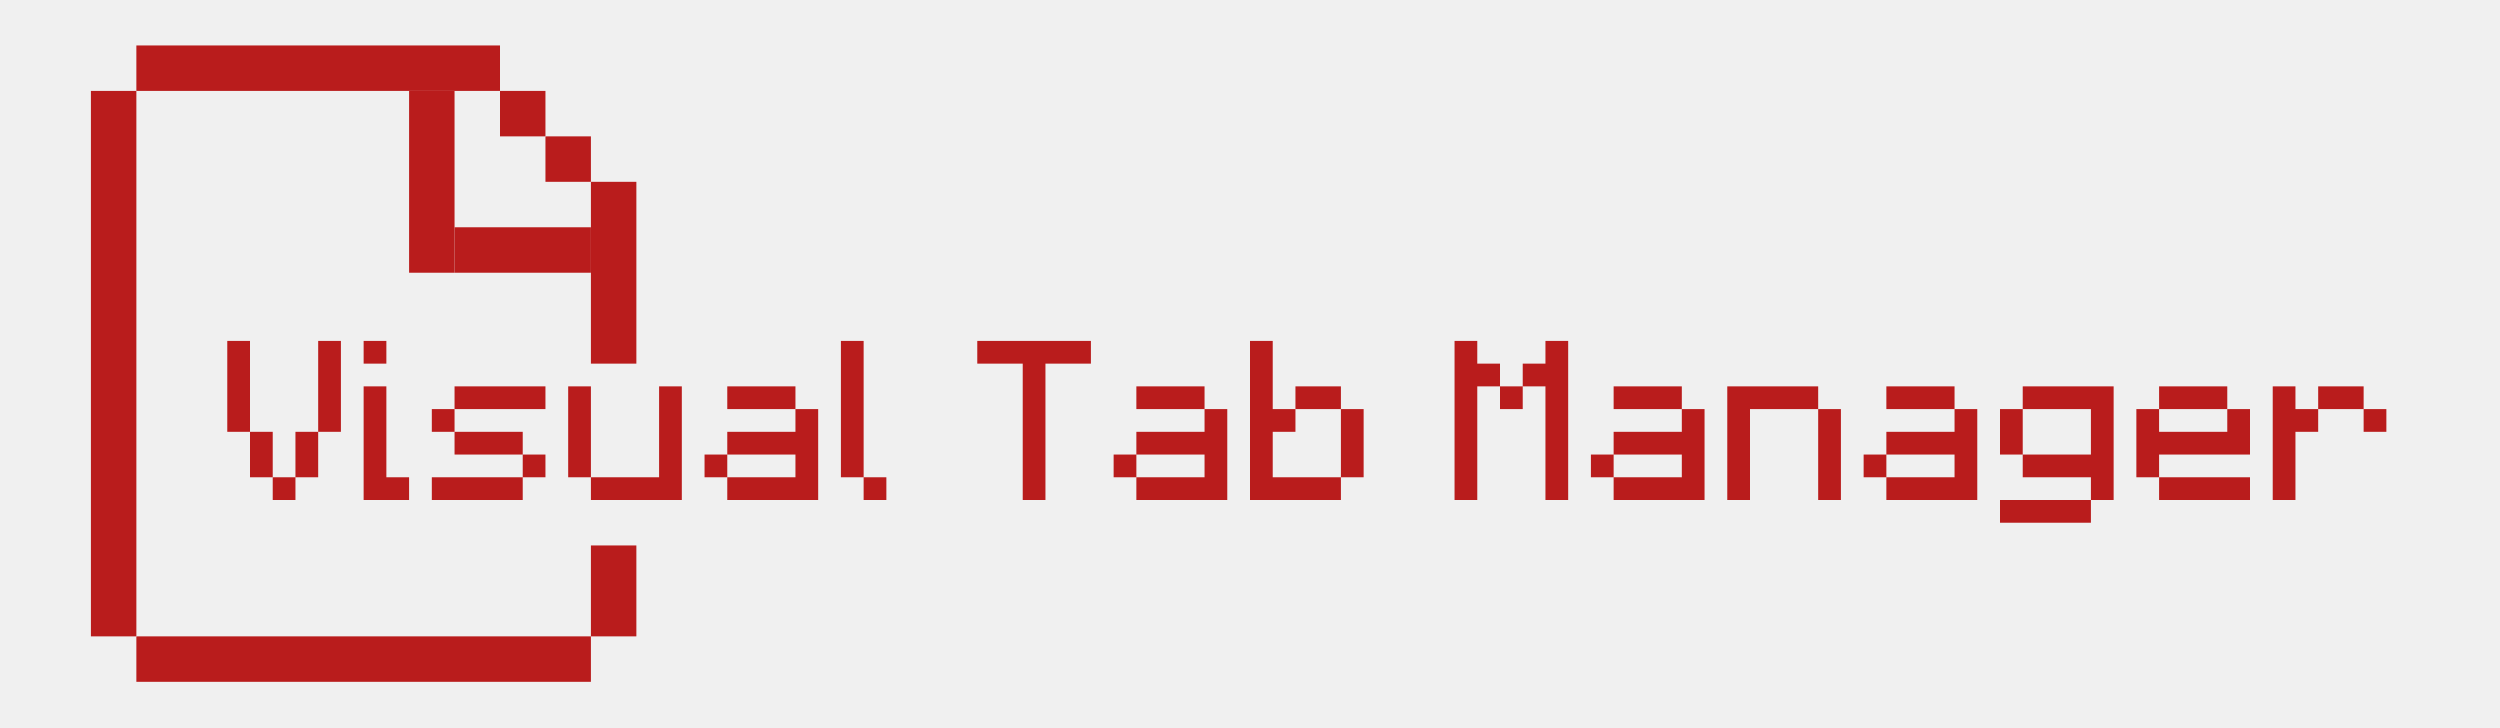
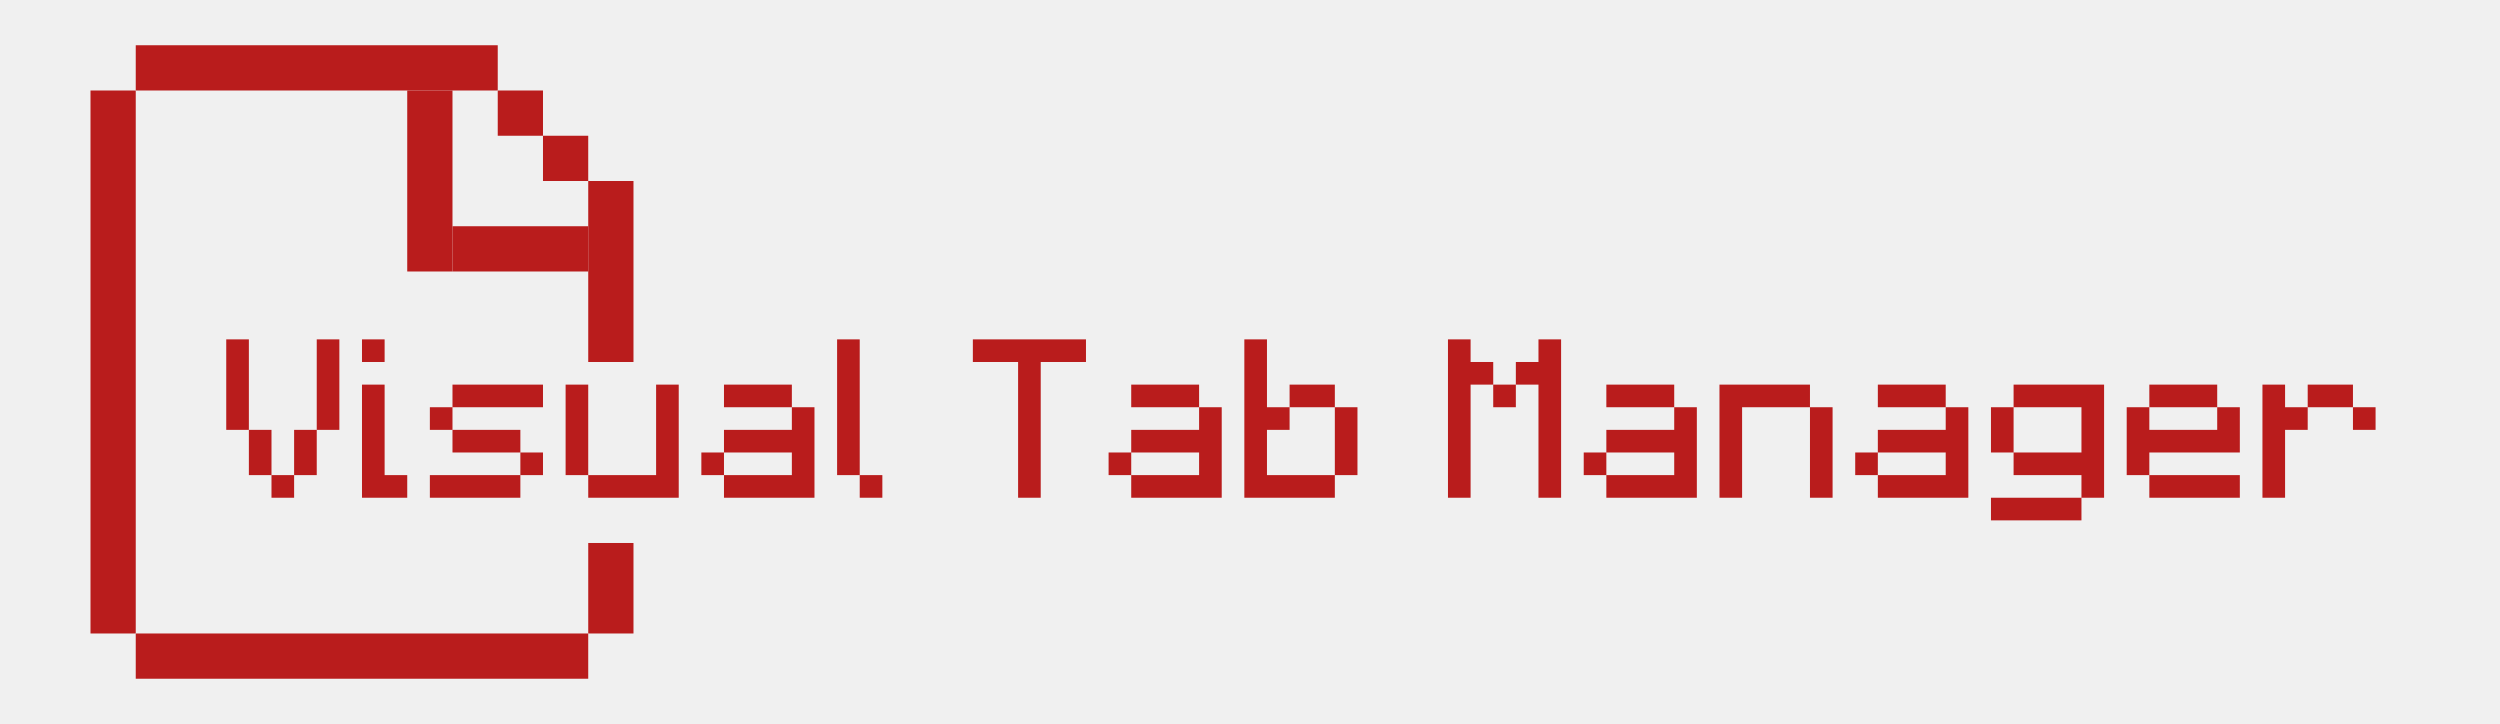
- <svg xmlns="http://www.w3.org/2000/svg" width="440" height="128" viewBox="0 0 440 128" fill="none">
-   <line x1="20" y1="16" x2="20" y2="112" stroke="#B91C1C" stroke-width="8" />
-   <line x1="108" y1="32" x2="108" y2="64" stroke="#B91C1C" stroke-width="8" />
-   <line x1="108" y1="96" x2="108" y2="112" stroke="#B91C1C" stroke-width="8" />
-   <line x1="24" y1="12" x2="88" y2="12" stroke="#B91C1C" stroke-width="8" />
-   <line x1="24" y1="116" x2="104" y2="116" stroke="#B91C1C" stroke-width="8" />
-   <line x1="92" y1="16" x2="92" y2="24" stroke="#B91C1C" stroke-width="8" />
-   <line x1="100" y1="24" x2="100" y2="32" stroke="#B91C1C" stroke-width="8" />
-   <line x1="76" y1="16" x2="76" y2="48" stroke="#B91C1C" stroke-width="8" />
-   <line x1="80" y1="44" x2="104" y2="44" stroke="#B91C1C" stroke-width="8" />
-   <path d="M48 88V84H52V88H48ZM44 84V76H48V84H44ZM52 84V76H56V84H52ZM40 76V60H44V76H40ZM56 76V60H60V76H56ZM64 88V68H68V84H72V88H64ZM64 64V60H68V64H64ZM76 88V84H92V88H76ZM92 84V80H96V84H92ZM80 80V76H92V80H80ZM76 76V72H80V76H76ZM80 72V68H96V72H80ZM100 84V68H104V84H100ZM104 88V84H116V68H120V88H104ZM124 84V80H128V84H124ZM128 88V84H140V80H128V76H140V72H144V88H128ZM128 72V68H140V72H128ZM152 88V84H156V88H152ZM148 84V60H152V84H148ZM180 88V64H172V60H192V64H184V88H180ZM196 84V80H200V84H196ZM200 88V84H212V80H200V76H212V72H216V88H200ZM200 72V68H212V72H200ZM236 84V72H240V84H236ZM228 72V68H236V72H228ZM220 88V60H224V72H228V76H224V84H236V88H220ZM264 72V68H268V72H264ZM256 88V60H260V64H264V68H260V88H256ZM272 88V68H268V64H272V60H276V88H272ZM280 84V80H284V84H280ZM284 88V84H296V80H284V76H296V72H300V88H284ZM284 72V68H296V72H284ZM320 88V72H324V88H320ZM304 88V68H320V72H308V88H304ZM328 84V80H332V84H328ZM332 88V84H344V80H332V76H344V72H348V88H332ZM332 72V68H344V72H332ZM352 92V88H368V92H352ZM352 80V72H356V80H352ZM368 88V84H356V80H368V72H356V68H372V88H368ZM380 88V84H396V88H380ZM376 84V72H380V76H392V72H396V80H380V84H376ZM380 72V68H392V72H380ZM416 76V72H420V76H416ZM400 88V68H404V72H408V76H404V88H400ZM408 72V68H416V72H408Z" fill="#B91C1C" />
+ <svg xmlns="http://www.w3.org/2000/svg" width="221" height="64" viewBox="0 0 221 64" fill="none">
+   <g clip-path="url(#clip0_261_381)">
+     <line x1="10" y1="8" x2="10" y2="56" stroke="#B91C1C" stroke-width="4" />
+     <line x1="54" y1="16" x2="54" y2="32" stroke="#B91C1C" stroke-width="4" />
+     <line x1="54" y1="48" x2="54" y2="56" stroke="#B91C1C" stroke-width="4" />
+     <line x1="12" y1="6" x2="44" y2="6" stroke="#B91C1C" stroke-width="4" />
+     <line x1="12" y1="58" x2="52" y2="58" stroke="#B91C1C" stroke-width="4" />
+     <line x1="46" y1="8" x2="46" y2="12" stroke="#B91C1C" stroke-width="4" />
+     <line x1="50" y1="12" x2="50" y2="16" stroke="#B91C1C" stroke-width="4" />
+     <line x1="38" y1="8" x2="38" y2="24" stroke="#B91C1C" stroke-width="4" />
+     <line x1="40" y1="22" x2="52" y2="22" stroke="#B91C1C" stroke-width="4" />
+     <path d="M24 44V42H26V44H24ZM22 42V38H24V42H22ZM26 42V38H28V42H26ZM20 38V30H22V38H20ZM28 38V30H30V38H28ZM32 44V34H34V42H36V44H32ZM32 32V30H34V32H32ZM38 44V42H46V44H38ZM46 42V40H48V42H46ZM40 40V38H46V40H40ZM38 38V36H40V38H38ZM40 36V34H48V36H40ZM50 42V34H52V42H50ZM52 44V42H58V34H60V44H52ZM62 42V40H64V42H62ZM64 44V42H70V40H64V38H70V36H72V44H64ZM64 36V34H70V36H64ZM76 44V42H78V44H76ZM74 42V30H76V42H74ZM90 44V32H86V30H96V32H92V44H90ZM98 42V40H100V42H98ZM100 44V42H106V40H100V38H106V36H108V44H100ZM100 36V34H106V36H100ZM118 42V36H120V42H118ZM114 36V34H118V36H114ZM110 44V30H112V36H114V38H112V42H118V44H110ZM132.001 36V34H134.001V36H132.001ZM128 44V30H130.001V32H132.001V34H130.001V44H128ZM136.001 44V34H134.001V32H136.001V30H138.001V44H136.001ZM140.001 42V40H142.001V42H140.001ZM142.001 44V42H148.001V40H142.001V38H148.001V36H150.001V44H142.001ZM142.001 36V34H148.001V36H142.001ZM160.001 44V36H162.001V44H160.001ZM152.001 44V34H160.001V36H154.001V44H152.001ZM164.001 42V40H166.001V42H164.001ZM166.001 44V42H172.001V40H166.001V38H172.001V36H174.001V44H166.001ZM166.001 36V34H172.001V36H166.001ZM176.001 46V44H184.001V46H176.001ZM176.001 40V36H178.001V40H176.001ZM184.001 44V42H178.001V40H184.001V36H178.001V34H186.001V44H184.001ZM190.001 44V42H198.001V44H190.001ZM188.001 42V36H190.001V38H196.001V36H198.001V40H190.001V42H188.001ZM190.001 36V34H196.001V36H190.001ZM208.001 38V36H210.001V38H208.001ZM200.001 44V34H202.001V36H204.001V38H202.001V44H200.001ZM204.001 36V34H208.001V36H204.001Z" fill="#B91C1C" />
+   </g>
+   <defs>
+     <clipPath id="clip0_261_381">
+       <rect width="221" height="64" fill="white" />
+     </clipPath>
+   </defs>
</svg>
